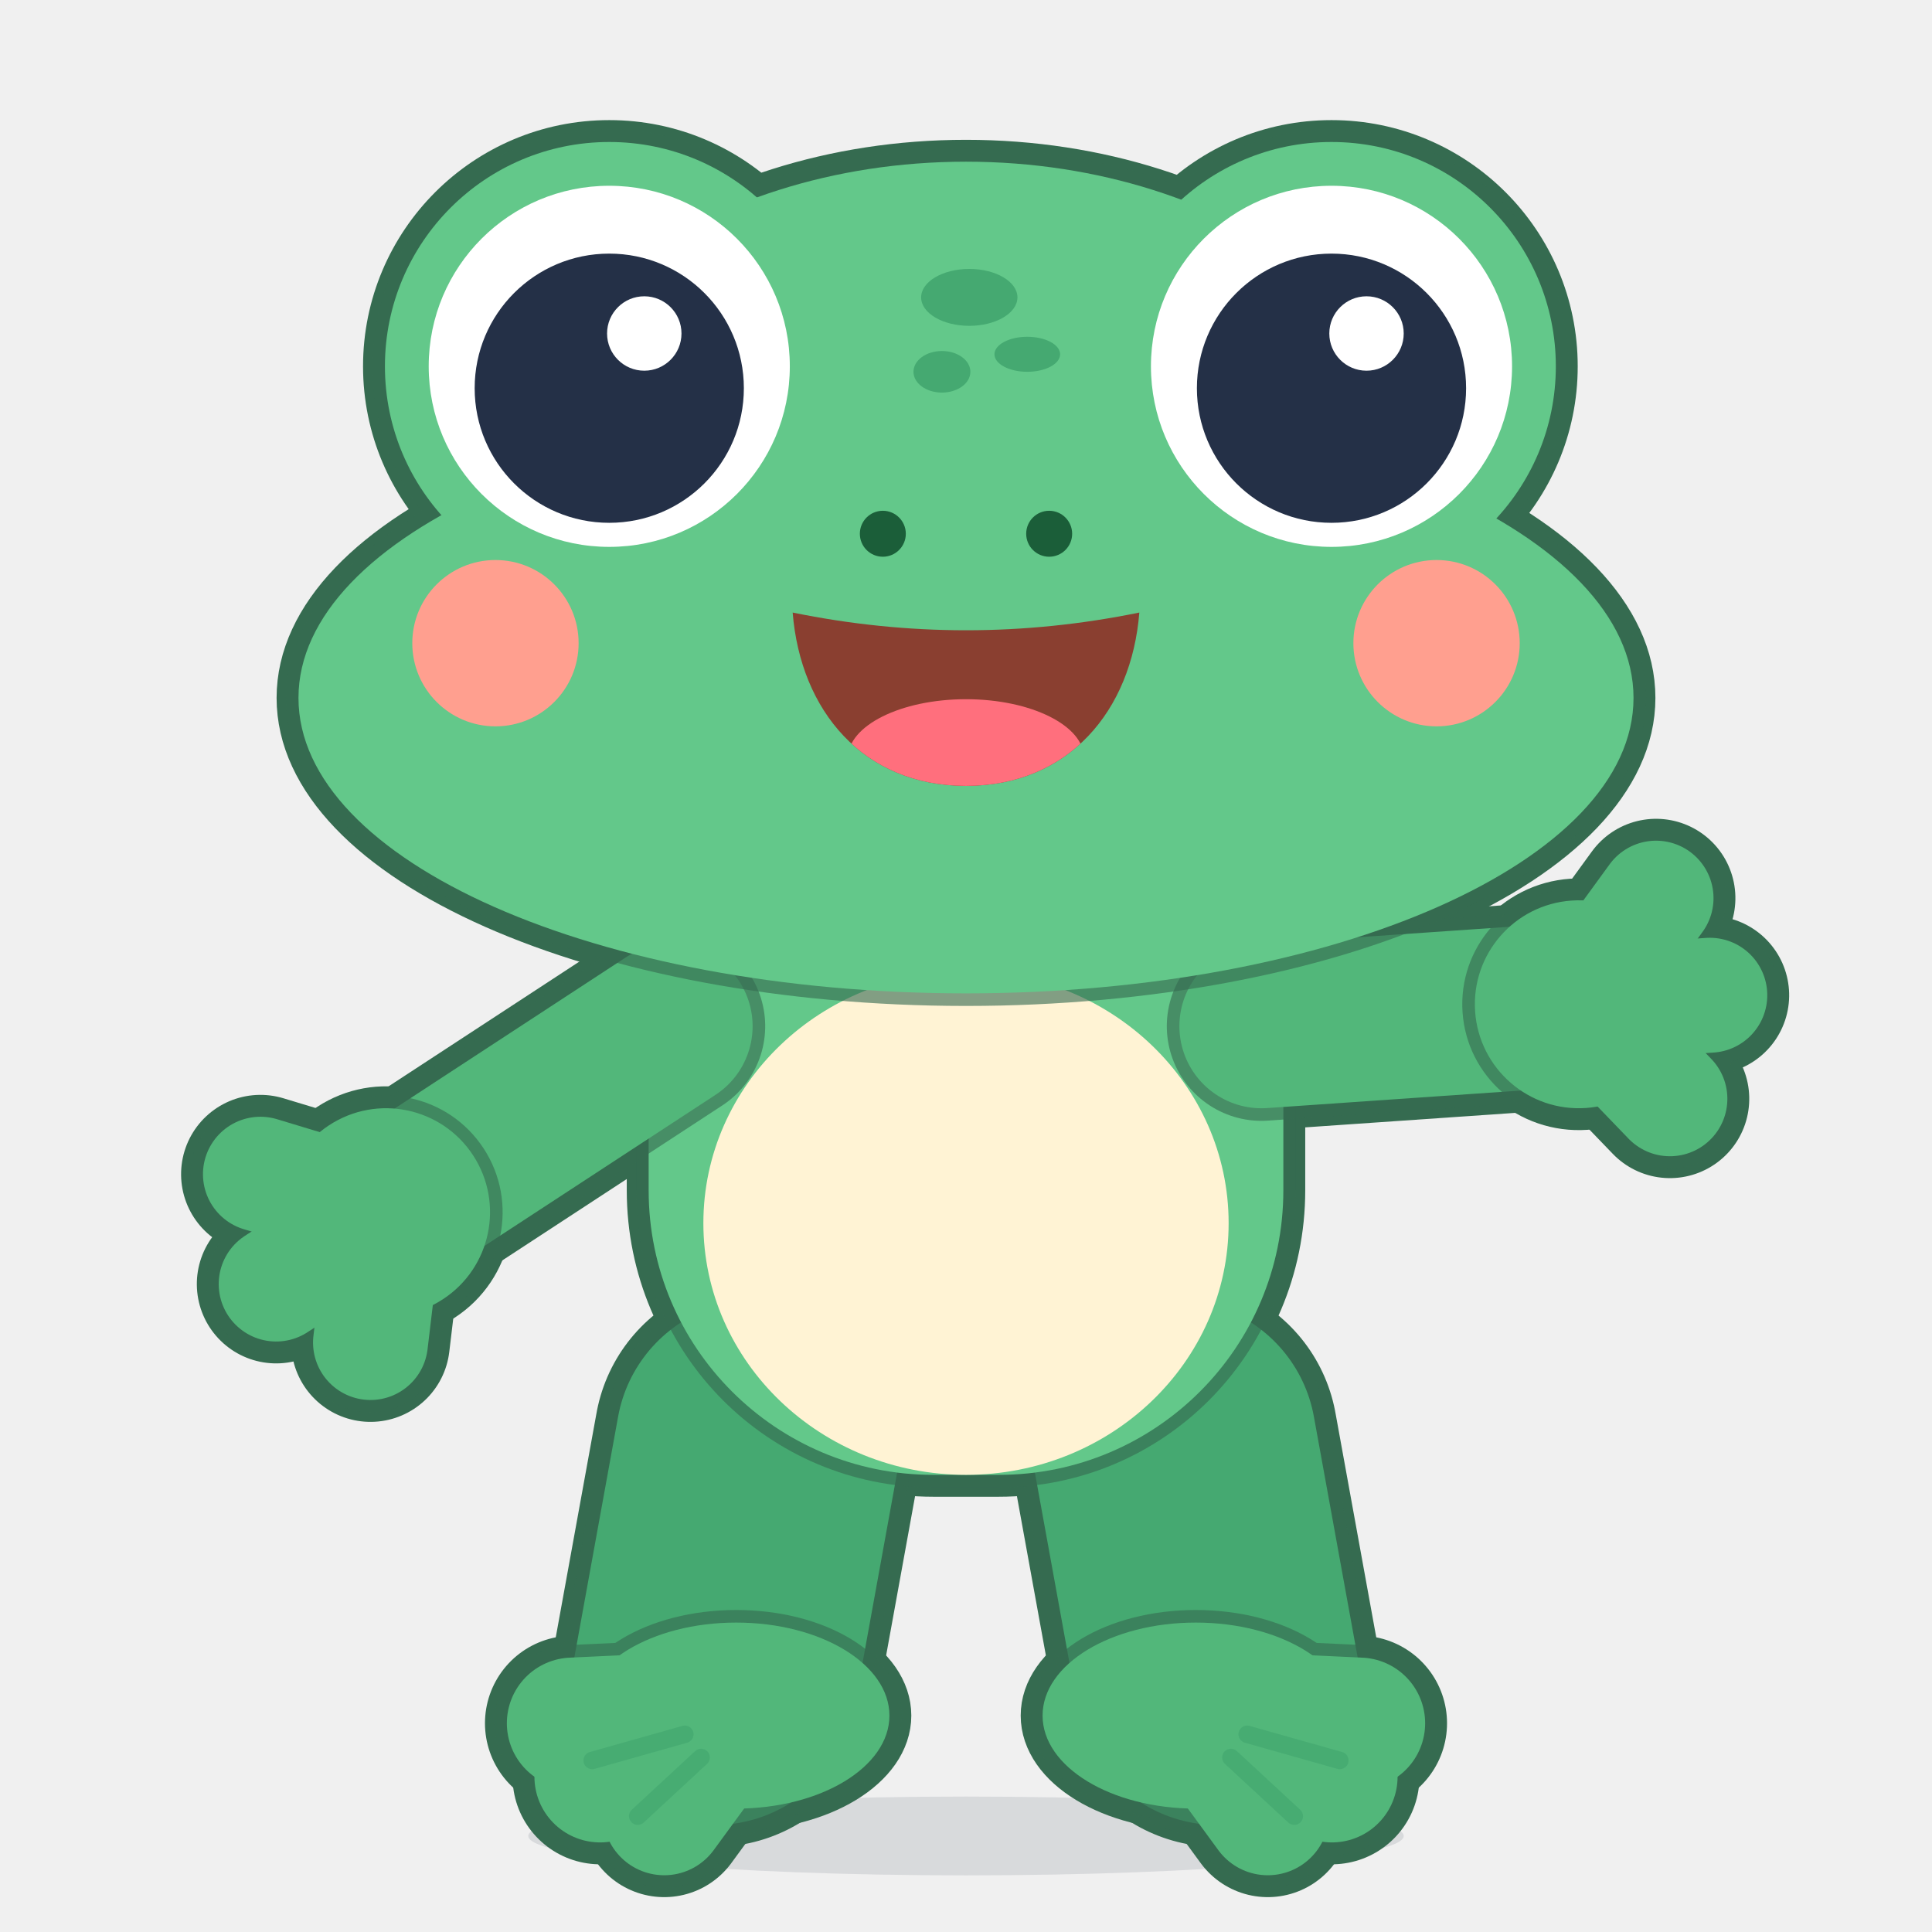
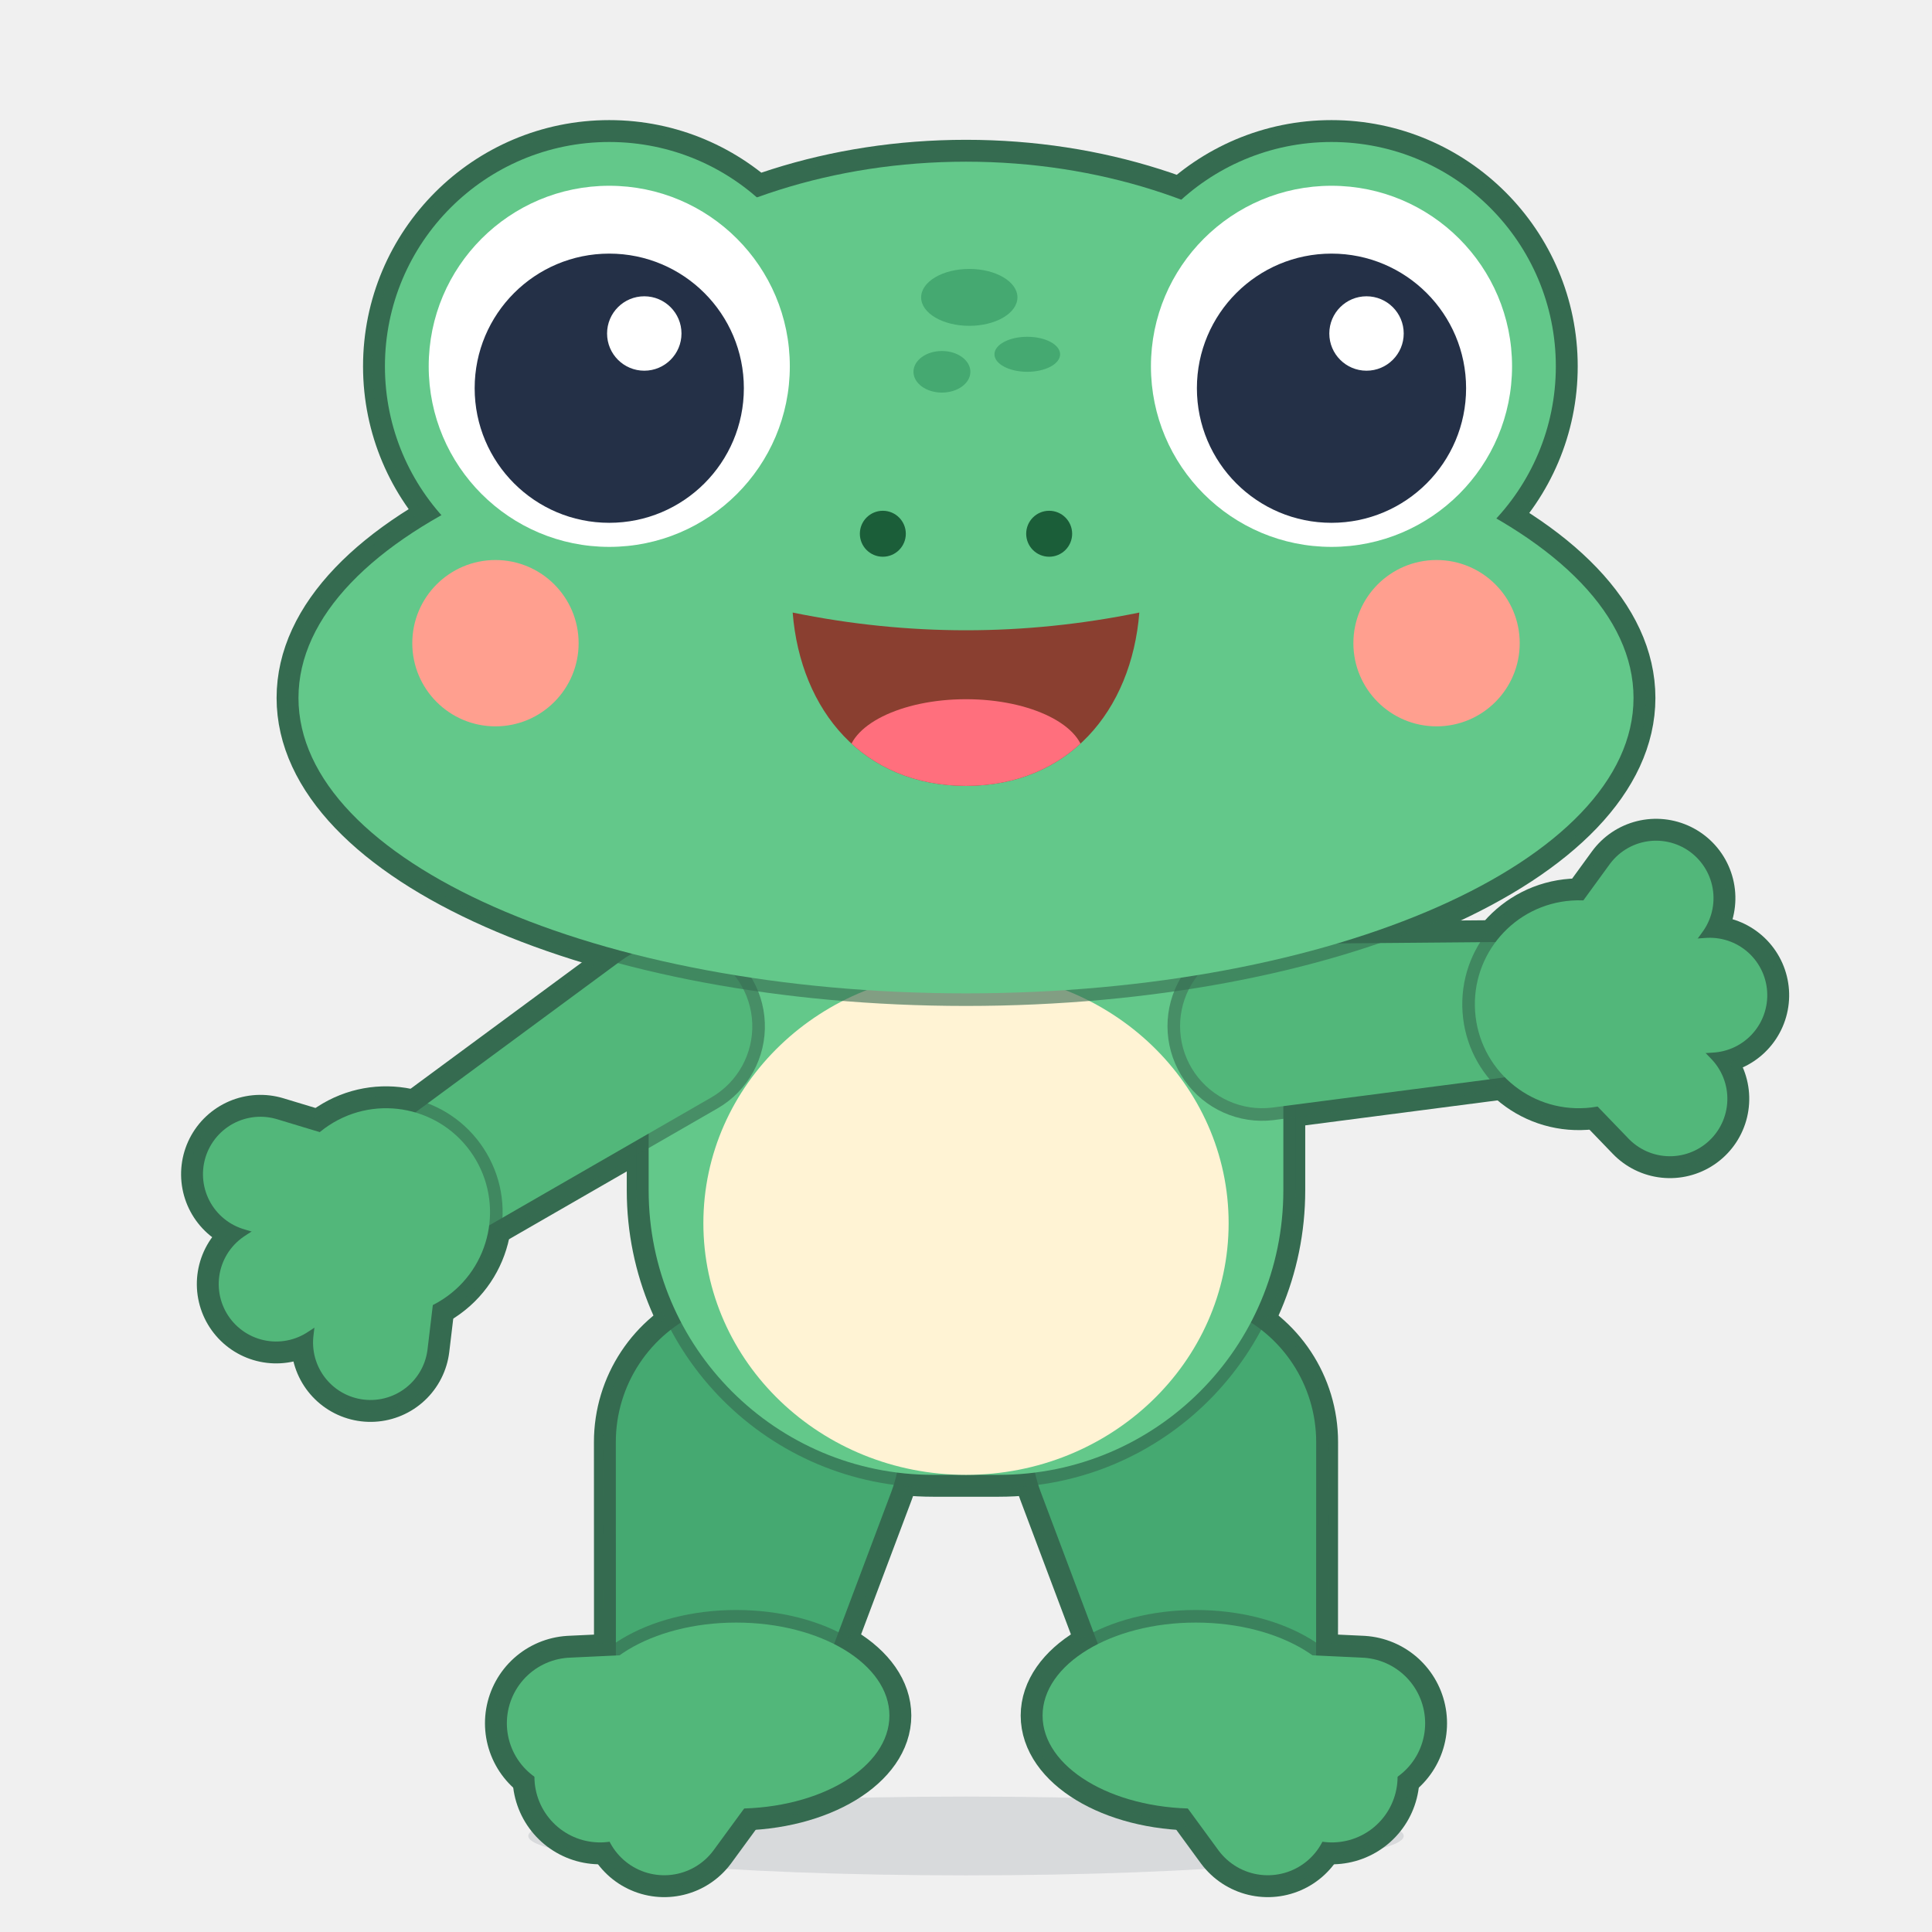
<svg xmlns="http://www.w3.org/2000/svg" viewBox="0 0 512 512" width="512" height="512">
  <g transform="translate(38.5 22.55) scale(2.9)">
    <g id="hop-root">
      <g id="shadow">
        <ellipse cx="75" cy="160.00" rx="40" ry="3.6" fill="#243047" opacity="0.120" />
      </g>
      <g id="hop-figure" transform="translate(0 0) translate(75 100) rotate(0) translate(-75 -100)">
        <g id="hop-silhouette" fill="#356B50" stroke="#356B50" stroke-linejoin="round" stroke-linecap="round">
          <g transform="translate(56 124) rotate(100.3)">
-             <path d="M 0 0 L 22.36 0" fill="none" stroke-width="30" />
+             <path d="M 2.33 -12.79 L 23.97 -8.85 A 9 9 0 0 1 23.97 8.85 L 2.33 12.79 A 13 13 0 1 1 2.33 -12.79 Z" stroke-width="4" />
            <g transform="translate(22.36 0) rotate(-100.3) translate(2 3)">
              <path d="M 14 0 C 14 4.69 7.73 8.5 0 8.5 C -7.73 8.5 -14 4.69 -14 0 C -14 -4.69 -7.73 -8.5 0 -8.5 C 7.73 -8.5 14 -4.69 14 0 Z" stroke-width="4" />
              <path d="M 0 0 L -14.96 0.7" fill="none" stroke-width="16" />
              <path d="M 0 0 L -12.44 5.59" fill="none" stroke-width="16" />
              <path d="M 0 0 L -6.58 8.99" fill="none" stroke-width="15.2" />
            </g>
          </g>
          <g transform="translate(94 124) rotate(79.7)">
-             <path d="M 0 0 L 22.36 0" fill="none" stroke-width="30" />
+             <path d="M 2.33 -12.79 L 23.97 -8.85 A 9 9 0 0 1 23.97 8.85 L 2.33 12.79 A 13 13 0 1 1 2.33 -12.79 Z" stroke-width="4" />
            <g transform="translate(22.36 0) rotate(-79.7) translate(-2 3)">
              <path d="M 14 0 C 14 4.69 7.73 8.5 0 8.5 C -7.73 8.5 -14 4.69 -14 0 C -14 -4.69 -7.73 -8.5 0 -8.5 C 7.73 -8.5 14 -4.69 14 0 Z" stroke-width="4" />
              <path d="M 0 0 L 14.96 0.7" fill="none" stroke-width="16" />
              <path d="M 0 0 L 12.44 5.59" fill="none" stroke-width="16" />
              <path d="M 0 0 L 6.58 8.99" fill="none" stroke-width="15.2" />
            </g>
          </g>
          <path d="M 46 58 H 104 V 101 A 26 26 0 0 1 78 127 H 72 A 26 26 0 0 1 46 101 Z" stroke-width="4" />
          <g transform="translate(48 86) rotate(146.82)">
-             <path d="M 0 0 L 31.06 0" fill="none" stroke-width="19" />
+             <path d="M 0.42 -7.49 L 31.39 -5.74 A 5.75 5.75 0 0 1 31.39 5.74 L 0.42 7.49 A 7.5 7.5 0 1 1 0.42 -7.49 Z" stroke-width="4" />
            <g transform="translate(31.06 0)">
              <path d="M 9.5 0 C 9.5 5.25 5.25 9.5 0 9.5 C -5.25 9.5 -9.5 5.25 -9.5 0 C -9.5 -5.25 -5.25 -9.5 0 -9.5 C 5.25 -9.5 9.5 -5.25 9.5 0 Z" stroke-width="4" />
              <path d="M 0 0 L 7.71 -9.19" fill="none" stroke-width="14.5" />
              <path d="M 0 0 L 12 0" fill="none" stroke-width="14.5" />
              <path d="M 0 0 L 7.71 9.19" fill="none" stroke-width="14.5" />
            </g>
          </g>
          <g transform="translate(102 86) rotate(-3.95)">
-             <path d="M 0 0 L 29.07 0" fill="none" stroke-width="19" />
+             <path d="M 0.45 -7.49 L 29.42 -5.74 A 5.75 5.75 0 0 1 29.42 5.74 L 0.45 7.49 A 7.5 7.5 0 1 1 0.45 -7.49 Z" stroke-width="4" />
            <g transform="translate(29.07 0)">
              <path d="M 9.5 0 C 9.5 5.25 5.25 9.5 0 9.5 C -5.25 9.5 -9.5 5.25 -9.5 0 C -9.5 -5.25 -5.25 -9.5 0 -9.5 C 5.25 -9.5 9.5 -5.25 9.5 0 Z" stroke-width="4" />
              <path d="M 0 0 L 7.71 -9.19" fill="none" stroke-width="14.5" />
              <path d="M 0 0 L 12 0" fill="none" stroke-width="14.5" />
              <path d="M 0 0 L 7.71 9.19" fill="none" stroke-width="14.5" />
            </g>
          </g>
          <g transform="rotate(0 75 50)">
            <path d="M 119 40 C 119 58.23 99.3 73 75 73 C 50.7 73 31 58.23 31 40 C 31 21.77 50.7 7 75 7 C 99.3 7 119 21.77 119 40 Z M 136 56 C 136 70.91 108.69 83 75 83 C 41.31 83 14 70.91 14 56 C 14 41.09 41.31 29 75 29 C 108.69 29 136 41.09 136 56 Z M 62.9 25.7 C 62.9 37.02 53.72 46.2 42.4 46.2 C 31.08 46.2 21.9 37.02 21.9 25.7 C 21.9 14.38 31.08 5.2 42.4 5.2 C 53.72 5.2 62.9 14.38 62.9 25.7 Z M 128.9 25.7 C 128.9 37.02 119.72 46.2 108.4 46.2 C 97.08 46.2 87.9 37.02 87.9 25.7 C 87.9 14.38 97.08 5.2 108.4 5.2 C 119.72 5.2 128.9 14.38 128.9 25.7 Z" stroke-width="4" />
          </g>
        </g>
        <g id="left-leg" transform="translate(56 124) rotate(100.3)">
          <g fill="#356B50" stroke="#356B50" stroke-linejoin="round" stroke-linecap="round" opacity="0.62">
-             <path d="M 0 0 L 22.36 0" fill="none" stroke-width="28.3" />
+             <path d="M 2.33 -12.79 L 23.97 -8.85 A 9 9 0 0 1 23.97 8.85 L 2.33 12.79 A 13 13 0 1 1 2.33 -12.79 Z" stroke-width="2.3" />
          </g>
-           <line x1="0" y1="0" x2="22.36" y2="0" stroke="#45A971" stroke-width="26" stroke-linecap="round" />
+           <path d="M 2.33 -12.79 L 23.97 -8.85 A 9 9 0 0 1 23.97 8.85 L 2.33 12.79 A 13 13 0 1 1 2.33 -12.79 Z" fill="#45A971" />
          <g id="left-foot" transform="translate(22.36 0) rotate(-100.3) translate(2 3)">
            <g fill="#356B50" stroke="#356B50" stroke-linejoin="round" stroke-linecap="round" opacity="0.62">
              <path d="M 14 0 C 14 4.69 7.73 8.5 0 8.5 C -7.73 8.5 -14 4.69 -14 0 C -14 -4.69 -7.73 -8.5 0 -8.5 C 7.73 -8.5 14 -4.69 14 0 Z" stroke-width="2.3" />
              <path d="M 0 0 L -14.96 0.7" fill="none" stroke-width="14.3" />
              <path d="M 0 0 L -12.44 5.59" fill="none" stroke-width="14.3" />
              <path d="M 0 0 L -6.58 8.99" fill="none" stroke-width="13.5" />
            </g>
            <ellipse cx="0" cy="0" rx="14" ry="8.5" fill="#52B77A" />
            <line x1="0" y1="0" x2="-14.96" y2="0.7" stroke="#52B77A" stroke-width="12" stroke-linecap="round" />
            <line x1="0" y1="0" x2="-12.44" y2="5.59" stroke="#52B77A" stroke-width="12" stroke-linecap="round" />
            <line x1="0" y1="0" x2="-6.58" y2="8.99" stroke="#52B77A" stroke-width="11.2" stroke-linecap="round" />
-             <line x1="-4.7" y1="1.71" x2="-13.16" y2="4.1" stroke="#45A971" stroke-width="1.6" stroke-linecap="round" opacity="0.8" />
-             <line x1="-3.21" y1="3.83" x2="-9" y2="9.19" stroke="#45A971" stroke-width="1.6" stroke-linecap="round" opacity="0.8" />
          </g>
        </g>
        <g id="right-leg" transform="translate(94 124) rotate(79.7)">
          <g fill="#356B50" stroke="#356B50" stroke-linejoin="round" stroke-linecap="round" opacity="0.62">
-             <path d="M 0 0 L 22.36 0" fill="none" stroke-width="28.3" />
+             <path d="M 2.33 -12.79 L 23.97 -8.85 A 9 9 0 0 1 23.97 8.85 L 2.33 12.79 A 13 13 0 1 1 2.33 -12.79 Z" stroke-width="2.3" />
          </g>
-           <line x1="0" y1="0" x2="22.36" y2="0" stroke="#45A971" stroke-width="26" stroke-linecap="round" />
+           <path d="M 2.33 -12.79 L 23.97 -8.85 A 9 9 0 0 1 23.97 8.85 L 2.33 12.79 A 13 13 0 1 1 2.33 -12.79 Z" fill="#45A971" />
          <g id="right-foot" transform="translate(22.36 0) rotate(-79.7) translate(-2 3)">
            <g fill="#356B50" stroke="#356B50" stroke-linejoin="round" stroke-linecap="round" opacity="0.62">
              <path d="M 14 0 C 14 4.69 7.73 8.5 0 8.5 C -7.73 8.5 -14 4.69 -14 0 C -14 -4.69 -7.73 -8.5 0 -8.5 C 7.73 -8.5 14 -4.69 14 0 Z" stroke-width="2.3" />
              <path d="M 0 0 L 14.96 0.7" fill="none" stroke-width="14.3" />
              <path d="M 0 0 L 12.44 5.59" fill="none" stroke-width="14.3" />
              <path d="M 0 0 L 6.58 8.99" fill="none" stroke-width="13.5" />
            </g>
            <ellipse cx="0" cy="0" rx="14" ry="8.5" fill="#52B77A" />
            <line x1="0" y1="0" x2="14.96" y2="0.7" stroke="#52B77A" stroke-width="12" stroke-linecap="round" />
            <line x1="0" y1="0" x2="12.44" y2="5.59" stroke="#52B77A" stroke-width="12" stroke-linecap="round" />
            <line x1="0" y1="0" x2="6.58" y2="8.99" stroke="#52B77A" stroke-width="11.2" stroke-linecap="round" />
-             <line x1="4.7" y1="1.71" x2="13.16" y2="4.1" stroke="#45A971" stroke-width="1.6" stroke-linecap="round" opacity="0.8" />
-             <line x1="3.21" y1="3.83" x2="9" y2="9.19" stroke="#45A971" stroke-width="1.6" stroke-linecap="round" opacity="0.8" />
          </g>
        </g>
        <g id="body">
          <g fill="#356B50" stroke="#356B50" stroke-linejoin="round" stroke-linecap="round" opacity="0.62">
            <path d="M 46 58 H 104 V 101 A 26 26 0 0 1 78 127 H 72 A 26 26 0 0 1 46 101 Z" stroke-width="2.3" />
          </g>
          <path d="M 46 58 H 104 V 101 A 26 26 0 0 1 78 127 H 72 A 26 26 0 0 1 46 101 Z" fill="#63C88A" />
        </g>
        <g id="belly">
          <ellipse cx="75" cy="104" rx="24" ry="23" fill="#FFF3D4" />
        </g>
        <g id="left-arm" transform="translate(48 86) rotate(146.82)">
          <g fill="#356B50" stroke="#356B50" stroke-linejoin="round" stroke-linecap="round" opacity="0.62">
-             <path d="M 0 0 L 31.06 0" fill="none" stroke-width="17.3" />
+             <path d="M 0.42 -7.49 L 31.39 -5.74 A 5.75 5.75 0 0 1 31.39 5.74 L 0.42 7.49 A 7.5 7.5 0 1 1 0.42 -7.49 Z" stroke-width="2.3" />
          </g>
-           <line x1="0" y1="0" x2="31.06" y2="0" stroke="#52B77A" stroke-width="15" stroke-linecap="round" />
+           <path d="M 0.42 -7.49 L 31.39 -5.74 A 5.75 5.75 0 0 1 31.39 5.74 L 0.42 7.49 A 7.5 7.5 0 1 1 0.42 -7.49 Z" fill="#52B77A" />
          <g id="left-hand" transform="translate(31.06 0)">
            <g fill="#356B50" stroke="#356B50" stroke-linejoin="round" stroke-linecap="round" opacity="0.62">
              <path d="M 9.5 0 C 9.5 5.25 5.25 9.5 0 9.5 C -5.25 9.5 -9.5 5.25 -9.5 0 C -9.5 -5.25 -5.25 -9.5 0 -9.5 C 5.25 -9.5 9.5 -5.25 9.5 0 Z" stroke-width="2.3" />
              <path d="M 0 0 L 7.71 -9.19" fill="none" stroke-width="12.8" />
              <path d="M 0 0 L 12 0" fill="none" stroke-width="12.8" />
              <path d="M 0 0 L 7.71 9.19" fill="none" stroke-width="12.8" />
            </g>
            <circle cx="0" cy="0" r="9.5" fill="#52B77A" />
            <line x1="0" y1="0" x2="7.71" y2="-9.19" stroke="#52B77A" stroke-width="10.5" stroke-linecap="round" />
            <line x1="0" y1="0" x2="12" y2="0" stroke="#52B77A" stroke-width="10.5" stroke-linecap="round" />
            <line x1="0" y1="0" x2="7.71" y2="9.19" stroke="#52B77A" stroke-width="10.5" stroke-linecap="round" />
          </g>
        </g>
        <g id="right-arm" transform="translate(102 86) rotate(-3.95)">
          <g fill="#356B50" stroke="#356B50" stroke-linejoin="round" stroke-linecap="round" opacity="0.62">
-             <path d="M 0 0 L 29.07 0" fill="none" stroke-width="17.3" />
+             <path d="M 0.45 -7.49 L 29.42 -5.74 A 5.75 5.75 0 0 1 29.42 5.74 L 0.45 7.49 A 7.5 7.5 0 1 1 0.45 -7.49 Z" stroke-width="2.3" />
          </g>
-           <line x1="0" y1="0" x2="29.07" y2="0" stroke="#52B77A" stroke-width="15" stroke-linecap="round" />
+           <path d="M 0.45 -7.49 L 29.42 -5.74 A 5.75 5.75 0 0 1 29.42 5.74 L 0.45 7.49 A 7.5 7.5 0 1 1 0.45 -7.49 Z" fill="#52B77A" />
          <g id="right-hand" transform="translate(29.07 0)">
            <g fill="#356B50" stroke="#356B50" stroke-linejoin="round" stroke-linecap="round" opacity="0.62">
              <path d="M 9.5 0 C 9.5 5.25 5.25 9.5 0 9.5 C -5.25 9.5 -9.5 5.25 -9.5 0 C -9.5 -5.25 -5.25 -9.5 0 -9.5 C 5.25 -9.5 9.5 -5.25 9.5 0 Z" stroke-width="2.3" />
              <path d="M 0 0 L 7.71 -9.19" fill="none" stroke-width="12.8" />
              <path d="M 0 0 L 12 0" fill="none" stroke-width="12.8" />
              <path d="M 0 0 L 7.71 9.19" fill="none" stroke-width="12.8" />
            </g>
            <circle cx="0" cy="0" r="9.5" fill="#52B77A" />
            <line x1="0" y1="0" x2="7.71" y2="-9.19" stroke="#52B77A" stroke-width="10.5" stroke-linecap="round" />
            <line x1="0" y1="0" x2="12" y2="0" stroke="#52B77A" stroke-width="10.5" stroke-linecap="round" />
            <line x1="0" y1="0" x2="7.71" y2="9.19" stroke="#52B77A" stroke-width="10.5" stroke-linecap="round" />
          </g>
        </g>
        <g id="head" transform="rotate(0 75 50)">
          <g fill="#356B50" stroke="#356B50" stroke-linejoin="round" stroke-linecap="round" opacity="0.62">
            <path d="M 119 40 C 119 58.23 99.3 73 75 73 C 50.7 73 31 58.23 31 40 C 31 21.77 50.7 7 75 7 C 99.3 7 119 21.77 119 40 Z M 136 56 C 136 70.91 108.69 83 75 83 C 41.31 83 14 70.91 14 56 C 14 41.09 41.31 29 75 29 C 108.69 29 136 41.09 136 56 Z M 62.9 25.7 C 62.9 37.02 53.72 46.2 42.4 46.2 C 31.08 46.2 21.9 37.02 21.9 25.7 C 21.9 14.38 31.08 5.2 42.4 5.2 C 53.72 5.2 62.9 14.38 62.9 25.7 Z M 128.9 25.7 C 128.9 37.02 119.72 46.2 108.4 46.2 C 97.08 46.2 87.9 37.02 87.9 25.7 C 87.9 14.38 97.08 5.2 108.4 5.2 C 119.72 5.2 128.9 14.38 128.9 25.7 Z" stroke-width="2.3" />
          </g>
          <ellipse cx="75" cy="40" rx="44" ry="33" fill="#63C88A" />
          <ellipse cx="75" cy="56" rx="61" ry="27" fill="#63C88A" />
          <circle cx="42.4" cy="25.7" r="20.5" fill="#63C88A" />
          <circle cx="108.4" cy="25.7" r="20.5" fill="#63C88A" />
          <g id="accent-details">
            <ellipse cx="75.3" cy="19.4" rx="4.4" ry="2.6" fill="#45A971" />
            <ellipse cx="72.8" cy="26.2" rx="2.6" ry="1.9" fill="#45A971" />
            <ellipse cx="80.6" cy="24.6" rx="3.0" ry="1.6" fill="#45A971" />
          </g>
          <g id="eyes-group">
            <g id="left-eye">
              <g>
                <clipPath id="eyeClip42">
                  <circle cx="42.4" cy="25.7" r="16.5" />
                </clipPath>
                <circle cx="42.4" cy="25.7" r="16.5" fill="#FFFFFF" />
                <g clip-path="url(#eyeClip42)">
                  <circle id="left-pupil" cx="42.4" cy="27.7" r="12.3" fill="#243047" />
                  <circle cx="45.6" cy="22.7" r="3.4" fill="#FFFFFF" />
                </g>
              </g>
            </g>
            <g id="right-eye">
              <g>
                <clipPath id="eyeClip108">
                  <circle cx="108.4" cy="25.7" r="16.5" />
                </clipPath>
                <circle cx="108.4" cy="25.7" r="16.5" fill="#FFFFFF" />
                <g clip-path="url(#eyeClip108)">
                  <circle id="right-pupil" cx="108.4" cy="27.7" r="12.3" fill="#243047" />
                  <circle cx="111.6" cy="22.7" r="3.4" fill="#FFFFFF" />
                </g>
              </g>
            </g>
          </g>
          <g id="cheeks">
            <circle cx="32" cy="51" r="7.6" fill="#FF9F8F" />
            <circle cx="118" cy="51" r="7.6" fill="#FF9F8F" />
          </g>
          <circle cx="67.4" cy="41" r="2.1" fill="#1B5E39" />
          <circle cx="82.6" cy="41" r="2.1" fill="#1B5E39" />
          <g id="mouth">
            <g transform="translate(75 50) scale(0.72) translate(-75 -50)">
              <clipPath id="mouthCliptalk">
                <path d="M 53 47.5 Q 75 52 97 47.5 C 96 60 88 69.5 75 69.5 C 62 69.5 54 60 53 47.5 Z" />
              </clipPath>
              <path d="M 53 47.5 Q 75 52 97 47.5 C 96 60 88 69.5 75 69.5 C 62 69.5 54 60 53 47.5 Z" fill="#8A3F30" />
              <ellipse cx="75" cy="66" rx="15" ry="7.5" fill="#FF6F7D" clip-path="url(#mouthCliptalk)" />
            </g>
          </g>
        </g>
      </g>
    </g>
  </g>
</svg>
